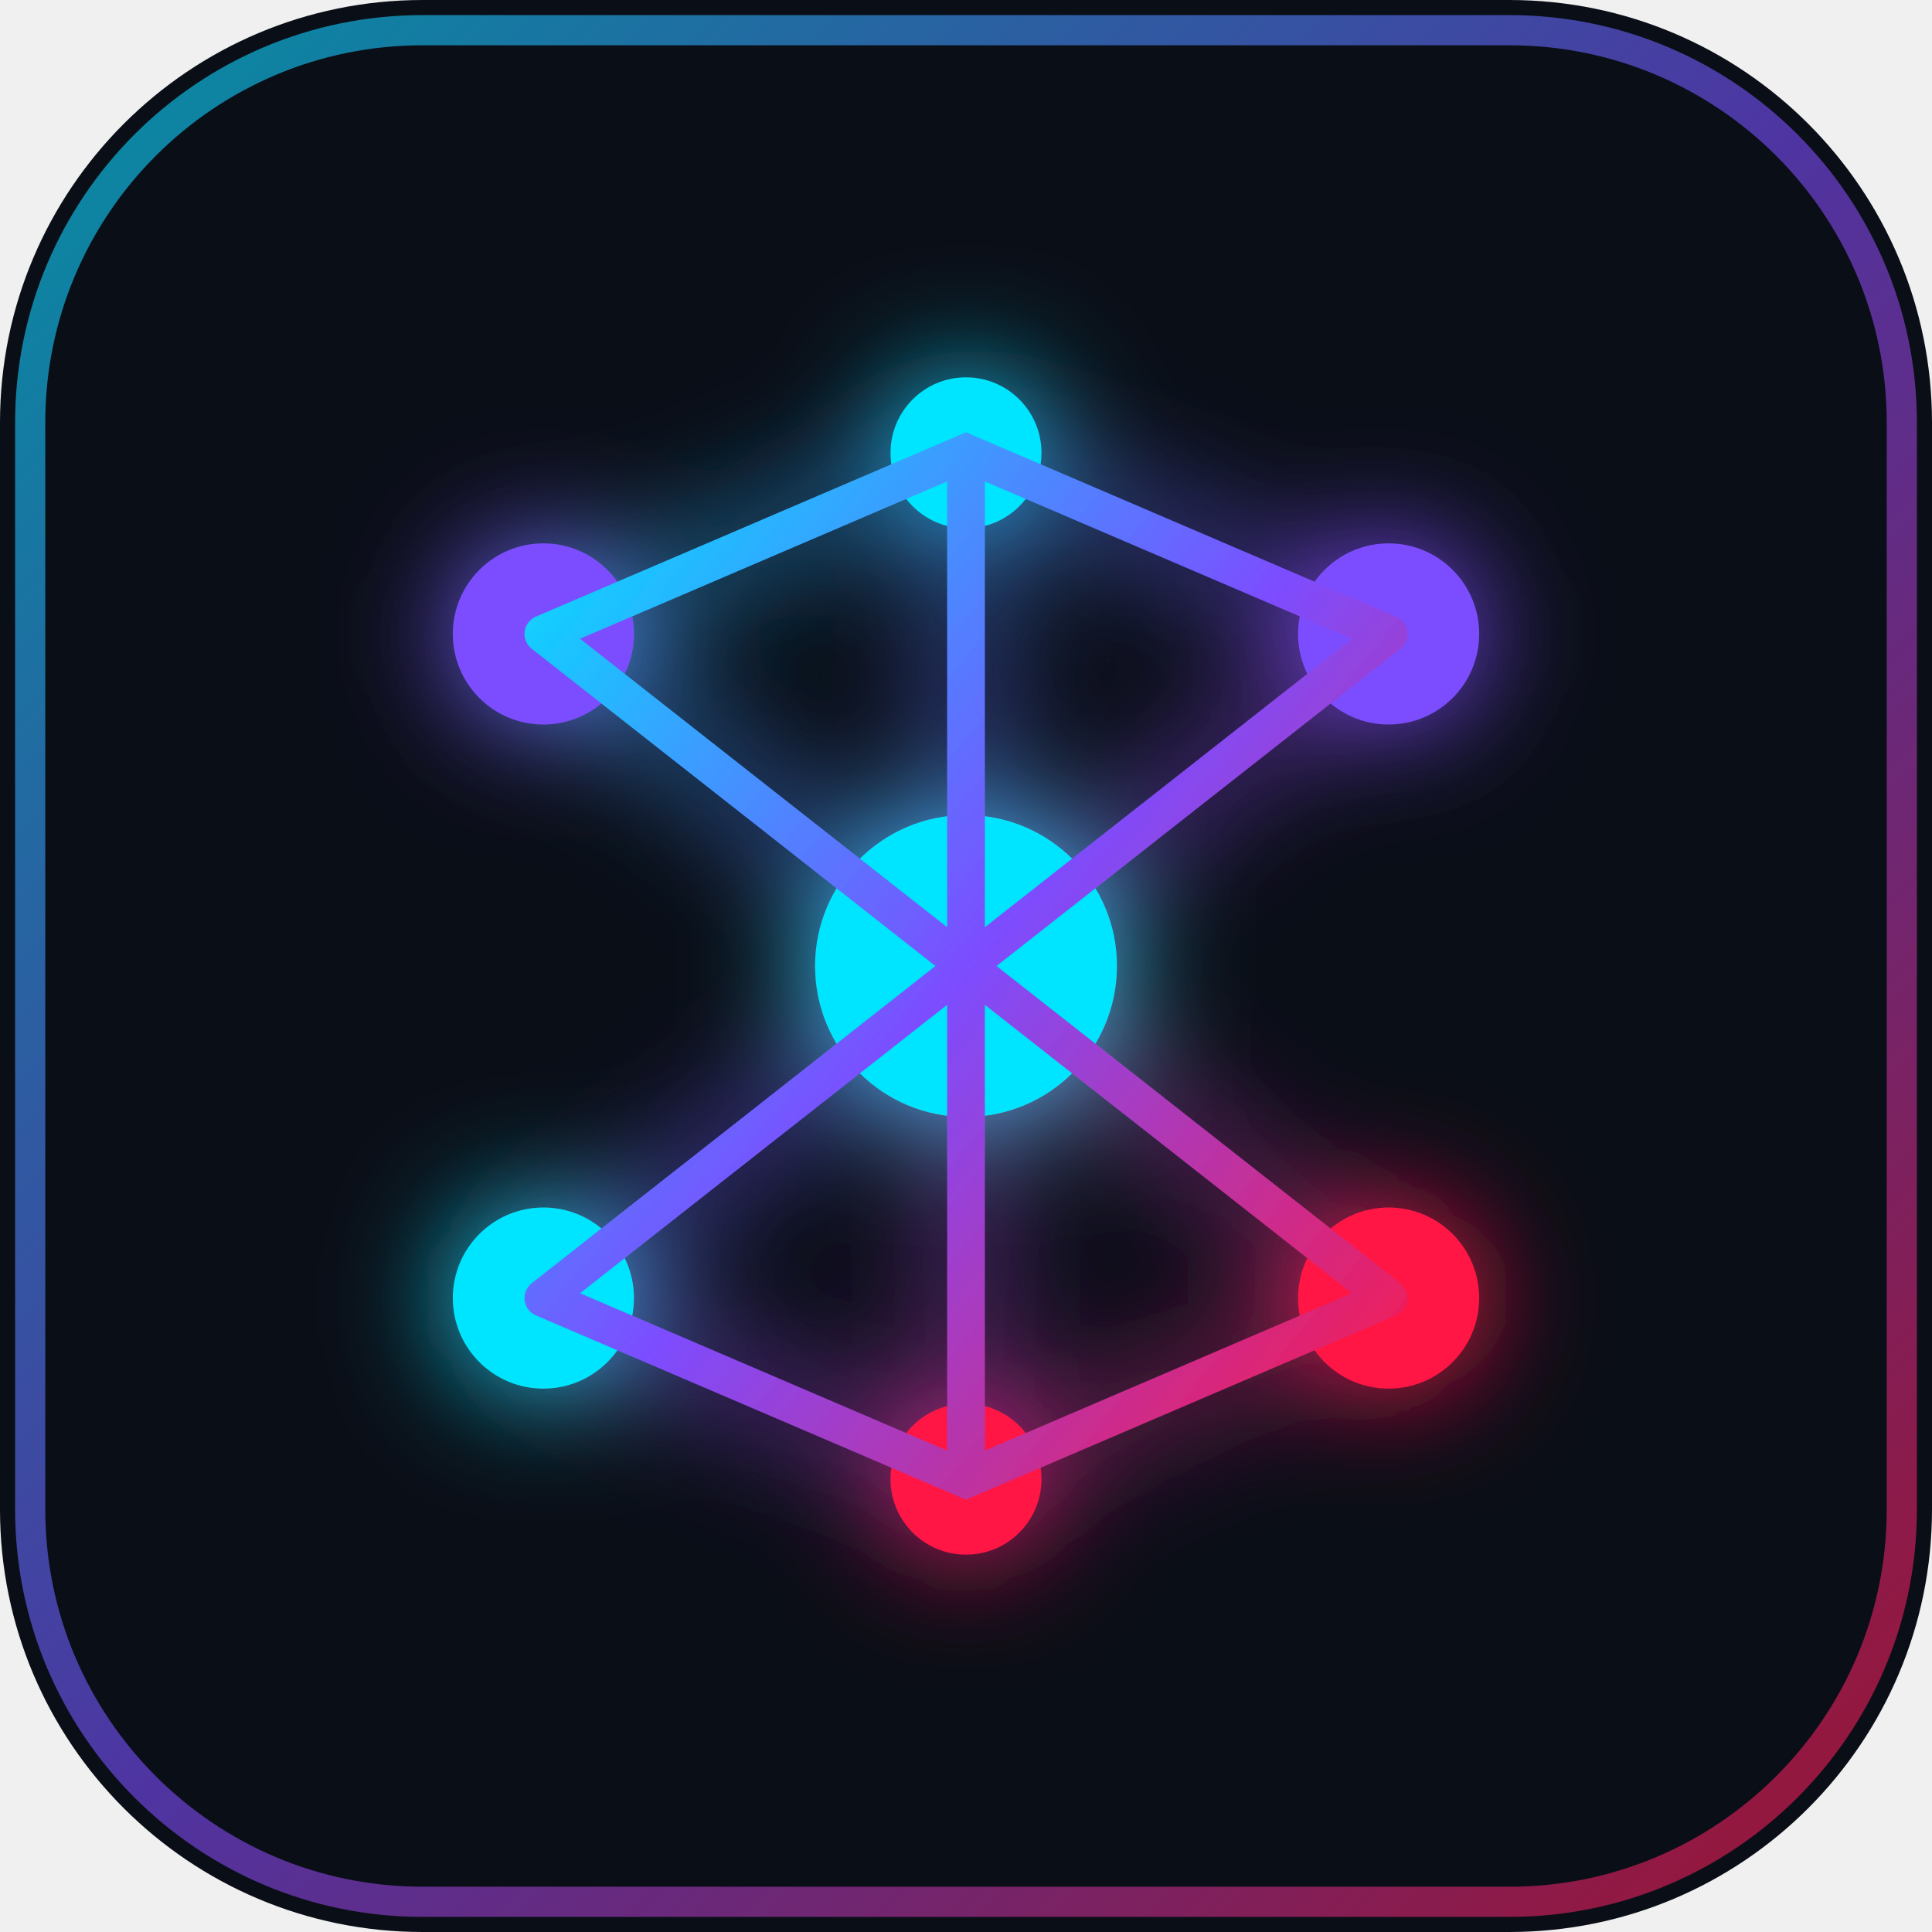
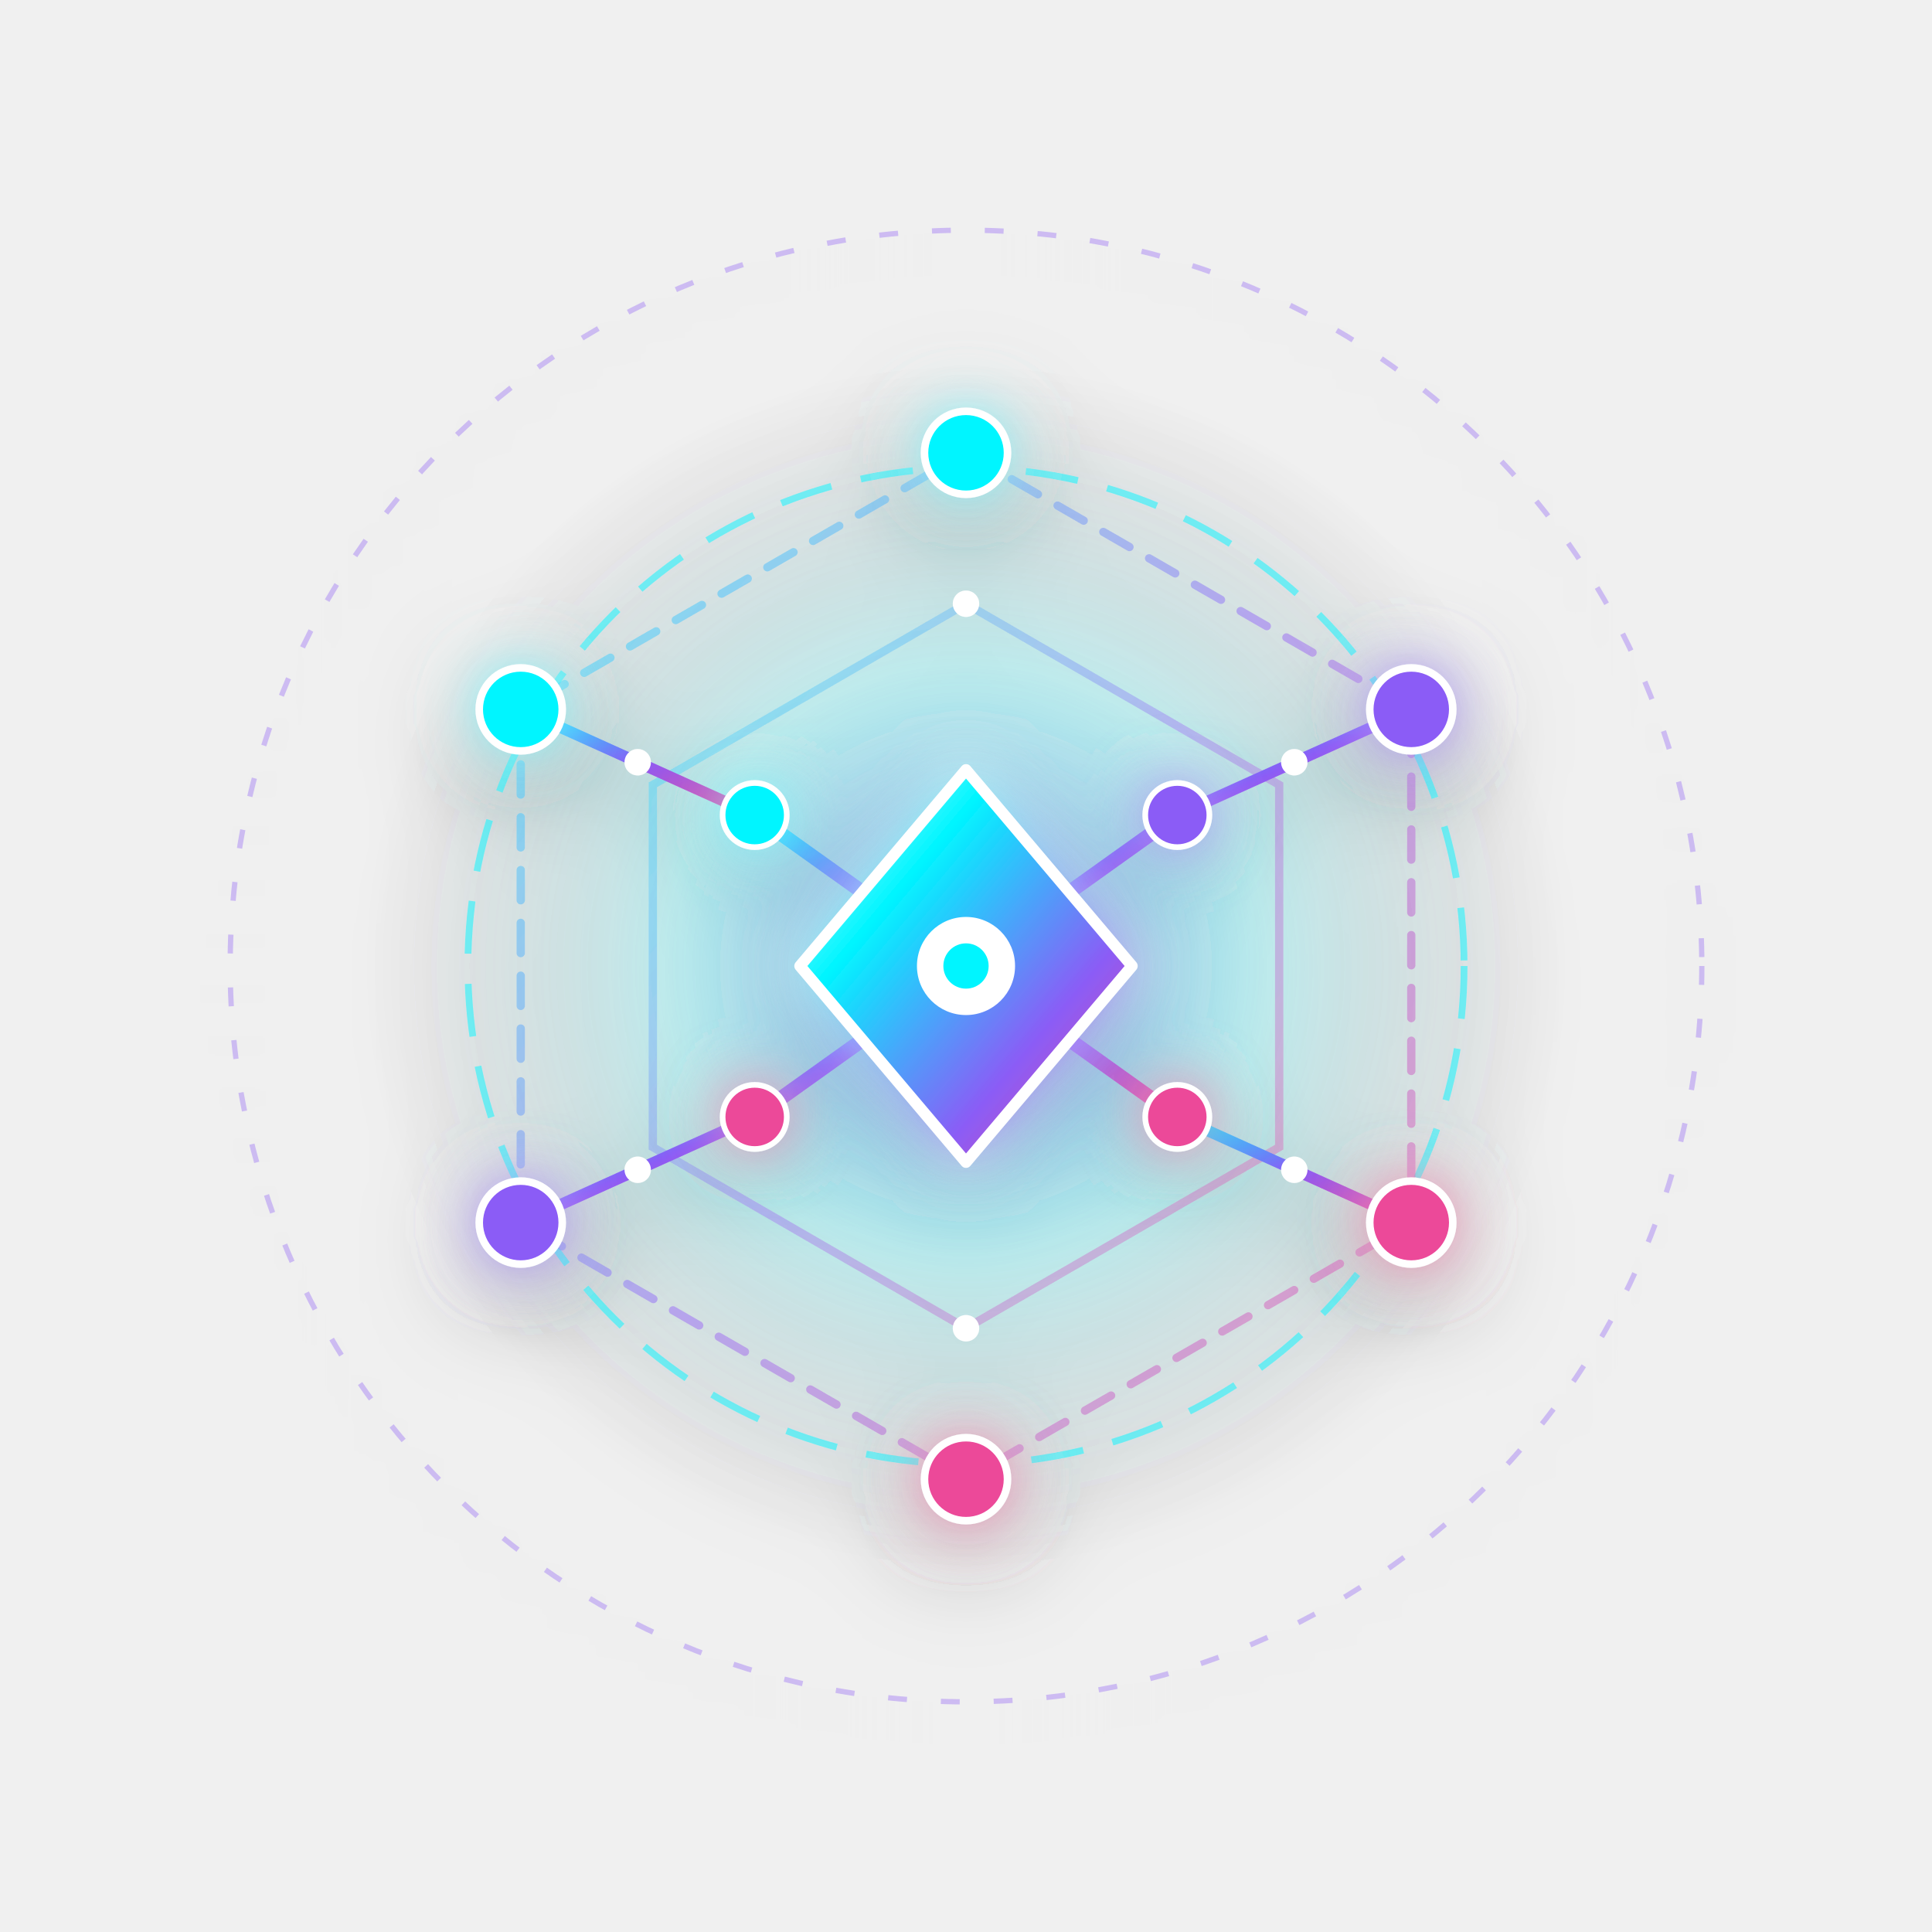
- <svg xmlns="http://www.w3.org/2000/svg" viewBox="0 0 128 128" width="100%" height="100%">
+ <svg xmlns="http://www.w3.org/2000/svg" viewBox="0 0 512 512" width="100%" height="100%">
  <defs>
-     <linearGradient id="cortexGrad" x1="0%" y1="0%" x2="100%" y2="100%">
-       <stop offset="0%" stop-color="#00E5FF" />
-       <stop offset="50%" stop-color="#7C4DFF" />
-       <stop offset="100%" stop-color="#FF1744" />
+     <linearGradient id="p_cx_coreGrad" x1="0%" y1="0%" x2="100%" y2="100%">
+       <stop offset="0%" stop-color="#ffffff" />
+       <stop offset="30%" stop-color="#00f5ff" />
+       <stop offset="70%" stop-color="#8b5cf6" />
+       <stop offset="100%" stop-color="#ec4899" />
    </linearGradient>
-     <filter id="glow" x="-20%" y="-20%" width="140%" height="140%">
-       <feGaussianBlur stdDeviation="4" result="blur" />
+     <linearGradient id="p_cx_trackGrad" x1="0%" y1="0%" x2="100%" y2="100%">
+       <stop offset="0%" stop-color="#00f5ff" />
+       <stop offset="50%" stop-color="#8b5cf6" />
+       <stop offset="100%" stop-color="#ec4899" />
+     </linearGradient>
+     <radialGradient id="p_cx_pulse" cx="50%" cy="50%" r="50%">
+       <stop offset="0%" stop-color="#8b5cf6" stop-opacity="0.5" />
+       <stop offset="50%" stop-color="#00f5ff" stop-opacity="0.15" />
+       <stop offset="100%" stop-color="#070b14" stop-opacity="0" />
+     </radialGradient>
+     <filter id="p_cx_glow" x="-25%" y="-25%" width="150%" height="150%">
+       <feGaussianBlur stdDeviation="8" result="blur" />
      <feComposite in="SourceGraphic" in2="blur" operator="over" />
    </filter>
+     <filter id="p_cx_shadow" x="-20%" y="-20%" width="140%" height="140%">
+       <feDropShadow dx="0" dy="6" stdDeviation="12" flood-color="#000000" flood-opacity="0.4" />
+     </filter>
  </defs>
-   <rect width="128" height="128" rx="28" fill="#0A0E17" />
-   <rect x="2" y="2" width="124" height="124" rx="26" fill="none" stroke="url(#cortexGrad)" stroke-width="2" opacity="0.6" />
-   <g filter="url(#glow)">
-     <circle cx="64" cy="64" r="10" fill="#00E5FF" />
-     <circle cx="36" cy="42" r="6" fill="#7C4DFF" />
-     <circle cx="92" cy="42" r="6" fill="#7C4DFF" />
-     <circle cx="36" cy="86" r="6" fill="#00E5FF" />
-     <circle cx="92" cy="86" r="6" fill="#FF1744" />
-     <circle cx="64" cy="30" r="5" fill="#00E5FF" />
-     <circle cx="64" cy="98" r="5" fill="#FF1744" />
-     <path d="M64 64 L36 42 M64 64 L92 42 M64 64 L36 86 M64 64 L92 86 M64 64 L64 30 M64 64 L64 98 M36 42 L64 30 L92 42 M36 86 L64 98 L92 86" stroke="url(#cortexGrad)" stroke-width="2.5" stroke-linecap="round" fill="none" />
+   <g filter="url(#p_cx_shadow)">
+     <circle cx="256" cy="256" r="160" fill="url(#p_cx_pulse)" />
+     <circle cx="256" cy="256" r="195" fill="none" stroke="#8b5cf6" stroke-width="1.4" stroke-dasharray="5 9" stroke-opacity="0.35" />
+     <circle cx="256" cy="256" r="132" fill="none" stroke="#00f5ff" stroke-width="1.8" stroke-dasharray="14 8" stroke-opacity="0.5" />
+     <g stroke="url(#p_cx_trackGrad)" stroke-width="2.2" stroke-linecap="round" fill="none" opacity="0.45">
+       <polygon points="256,120 374,188 374,324 256,392 138,324 138,188" stroke-dasharray="8 6" />
+       <polygon points="256,160 339,208 339,304 256,352 173,304 173,208" opacity="0.75" />
+     </g>
+     <g stroke="url(#p_cx_trackGrad)" stroke-linecap="round">
+       <path d="M 256 120 L 256 200" stroke-width="3" />
+       <path d="M 374 188 L 312 216" stroke-width="3" />
+       <path d="M 374 324 L 312 296" stroke-width="3" />
+       <path d="M 256 392 L 256 312" stroke-width="3" />
+       <path d="M 138 324 L 200 296" stroke-width="3" />
+       <path d="M 138 188 L 200 216" stroke-width="3" />
+       <path d="M 200 216 L 256 256" stroke-width="3.8" stroke-opacity="0.9" />
+       <path d="M 312 216 L 256 256" stroke-width="3.8" stroke-opacity="0.9" />
+       <path d="M 312 296 L 256 256" stroke-width="3.8" stroke-opacity="0.9" />
+       <path d="M 200 296 L 256 256" stroke-width="3.8" stroke-opacity="0.9" />
+     </g>
+     <g filter="url(#p_cx_glow)">
+       <circle cx="256" cy="120" r="11" fill="#00f5ff" stroke="#ffffff" stroke-width="2" />
+       <circle cx="374" cy="188" r="11" fill="#8b5cf6" stroke="#ffffff" stroke-width="2" />
+       <circle cx="374" cy="324" r="11" fill="#ec4899" stroke="#ffffff" stroke-width="2" />
+       <circle cx="256" cy="392" r="11" fill="#ec4899" stroke="#ffffff" stroke-width="2" />
+       <circle cx="138" cy="324" r="11" fill="#8b5cf6" stroke="#ffffff" stroke-width="2" />
+       <circle cx="138" cy="188" r="11" fill="#00f5ff" stroke="#ffffff" stroke-width="2" />
+       <circle cx="200" cy="216" r="8.5" fill="#00f5ff" stroke="#ffffff" stroke-width="1.5" />
+       <circle cx="312" cy="216" r="8.5" fill="#8b5cf6" stroke="#ffffff" stroke-width="1.5" />
+       <circle cx="312" cy="296" r="8.5" fill="#ec4899" stroke="#ffffff" stroke-width="1.5" />
+       <circle cx="200" cy="296" r="8.5" fill="#ec4899" stroke="#ffffff" stroke-width="1.5" />
+       <polygon points="256,204 300,256 256,308 212,256" fill="url(#p_cx_coreGrad)" stroke="#ffffff" stroke-width="3" stroke-linejoin="round" />
+       <circle cx="256" cy="256" r="13" fill="#ffffff" />
+       <circle cx="256" cy="256" r="6" fill="#00f5ff" />
+     </g>
+     <circle cx="256" cy="160" r="3.5" fill="#ffffff" />
+     <circle cx="343" cy="202" r="3.5" fill="#ffffff" />
+     <circle cx="343" cy="310" r="3.5" fill="#ffffff" />
+     <circle cx="256" cy="352" r="3.5" fill="#ffffff" />
+     <circle cx="169" cy="310" r="3.5" fill="#ffffff" />
+     <circle cx="169" cy="202" r="3.5" fill="#ffffff" />
  </g>
</svg>
